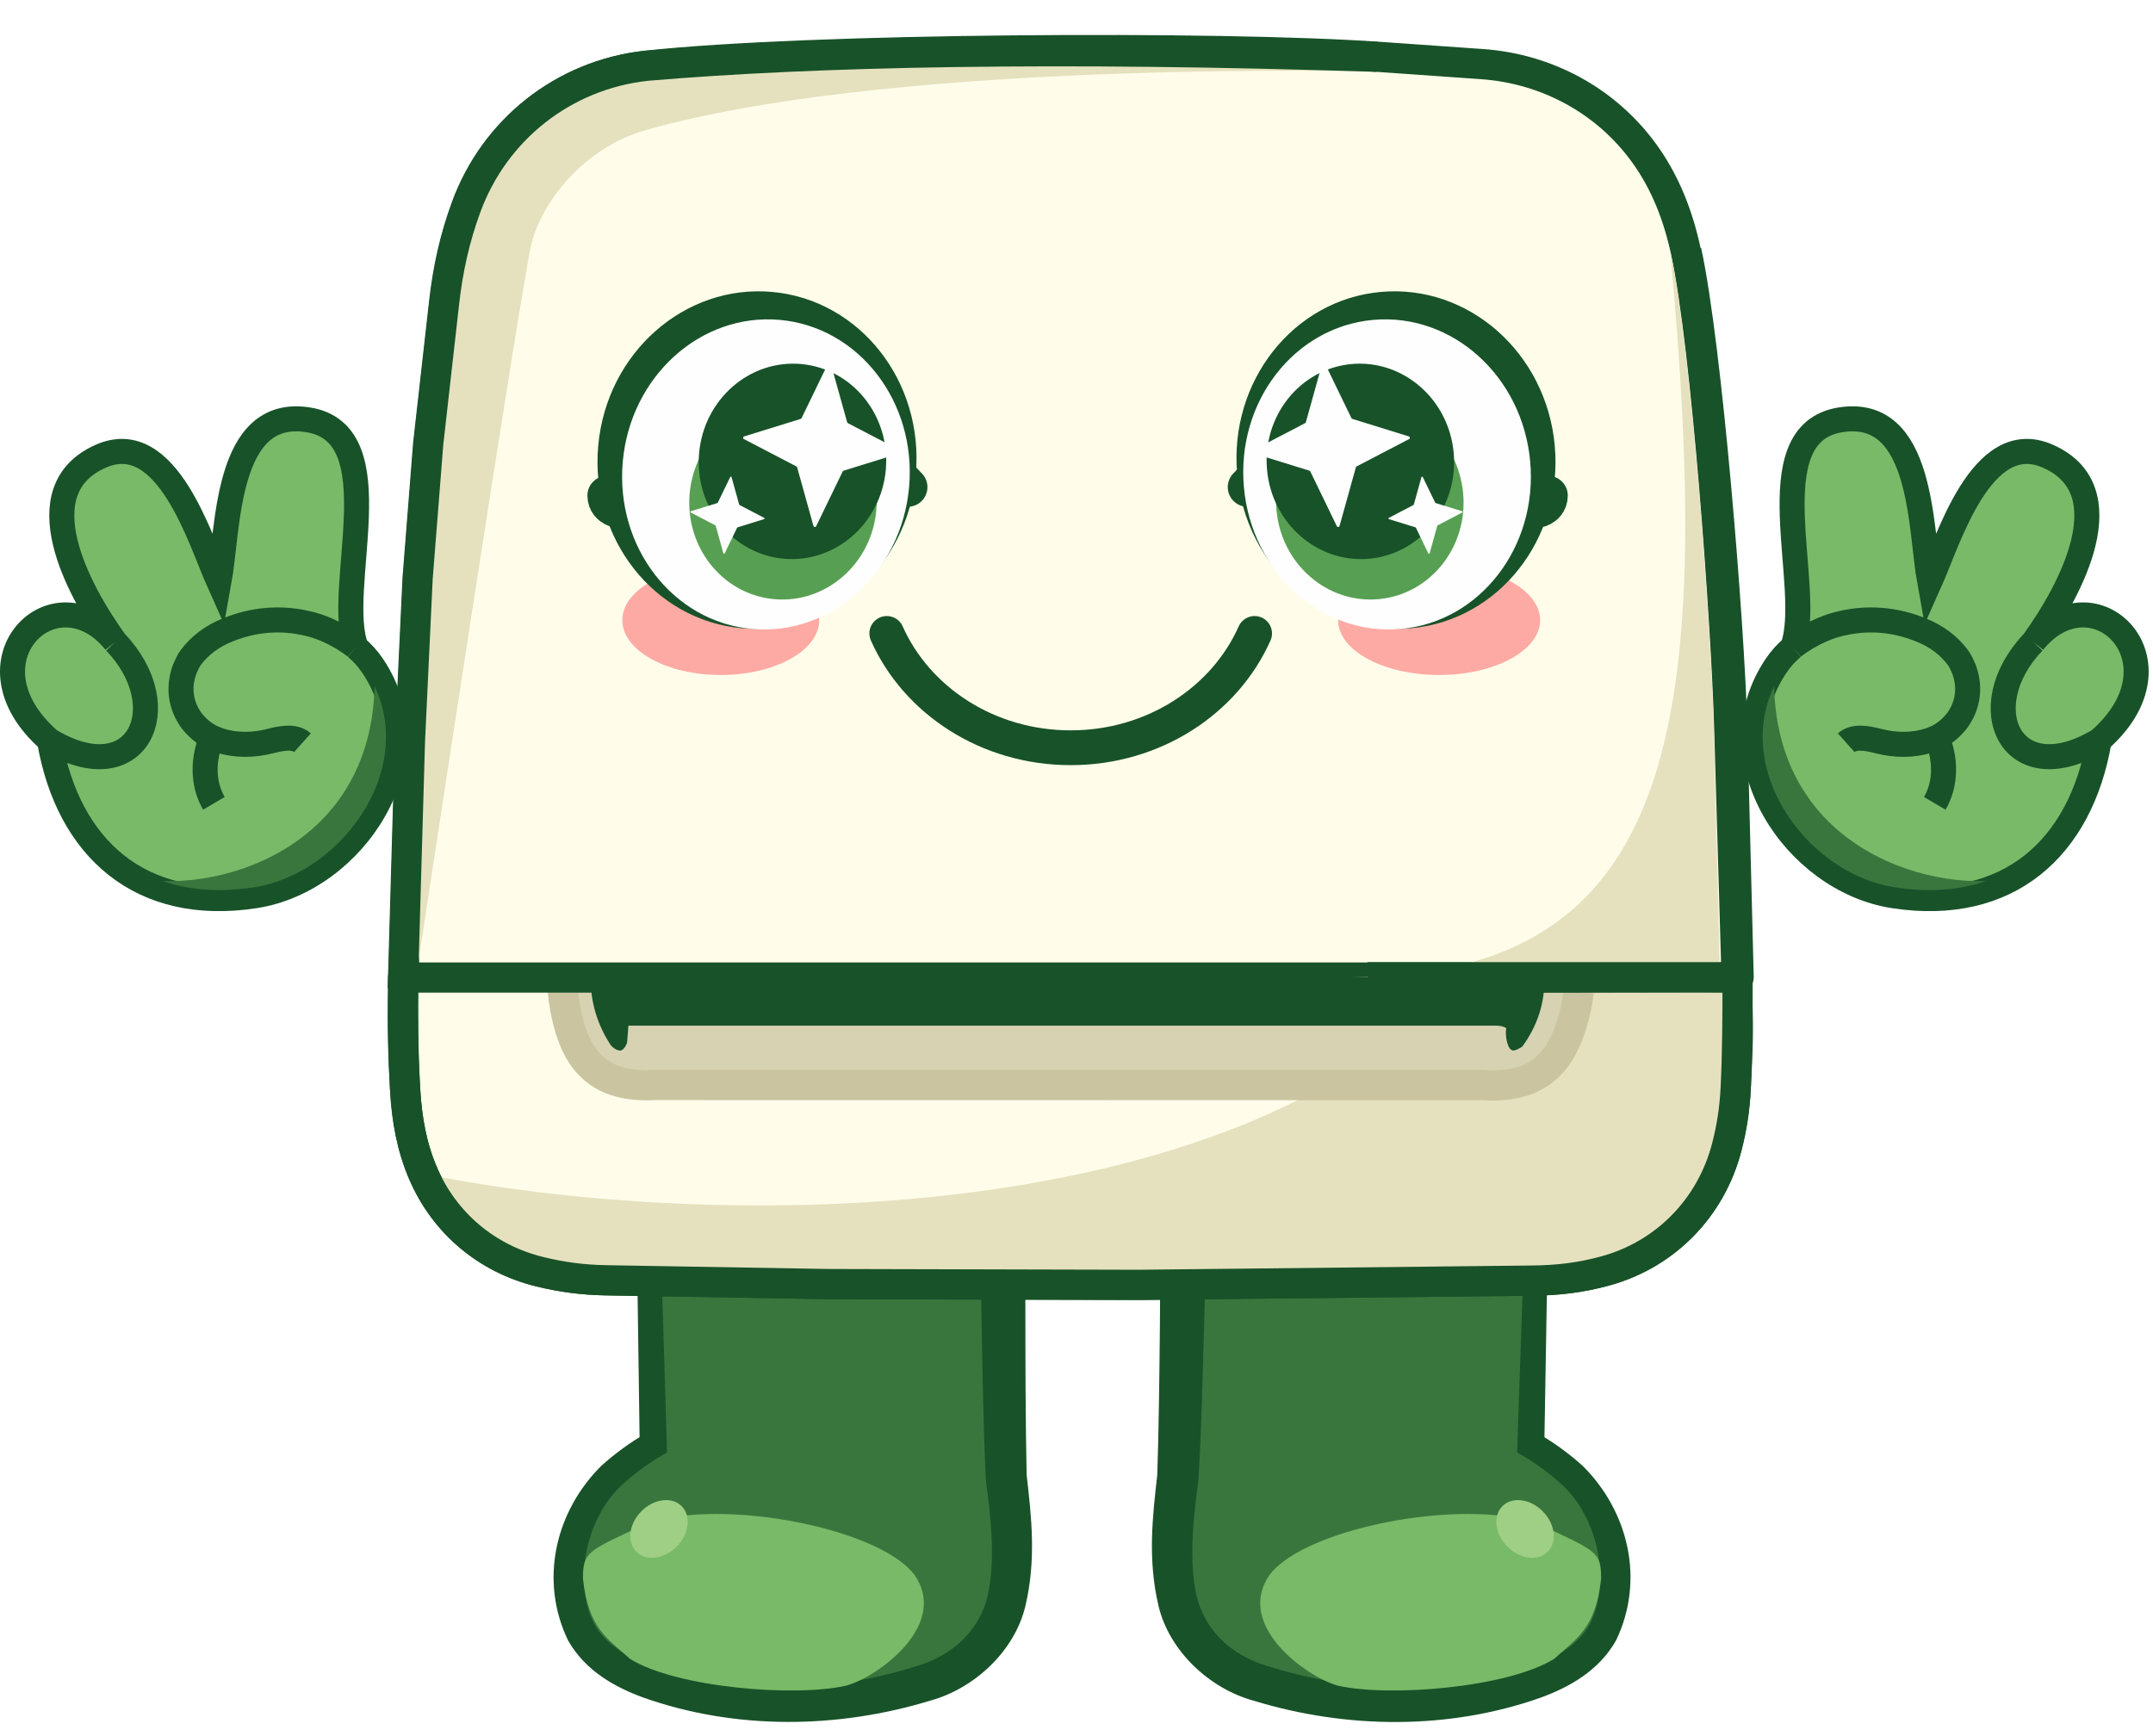
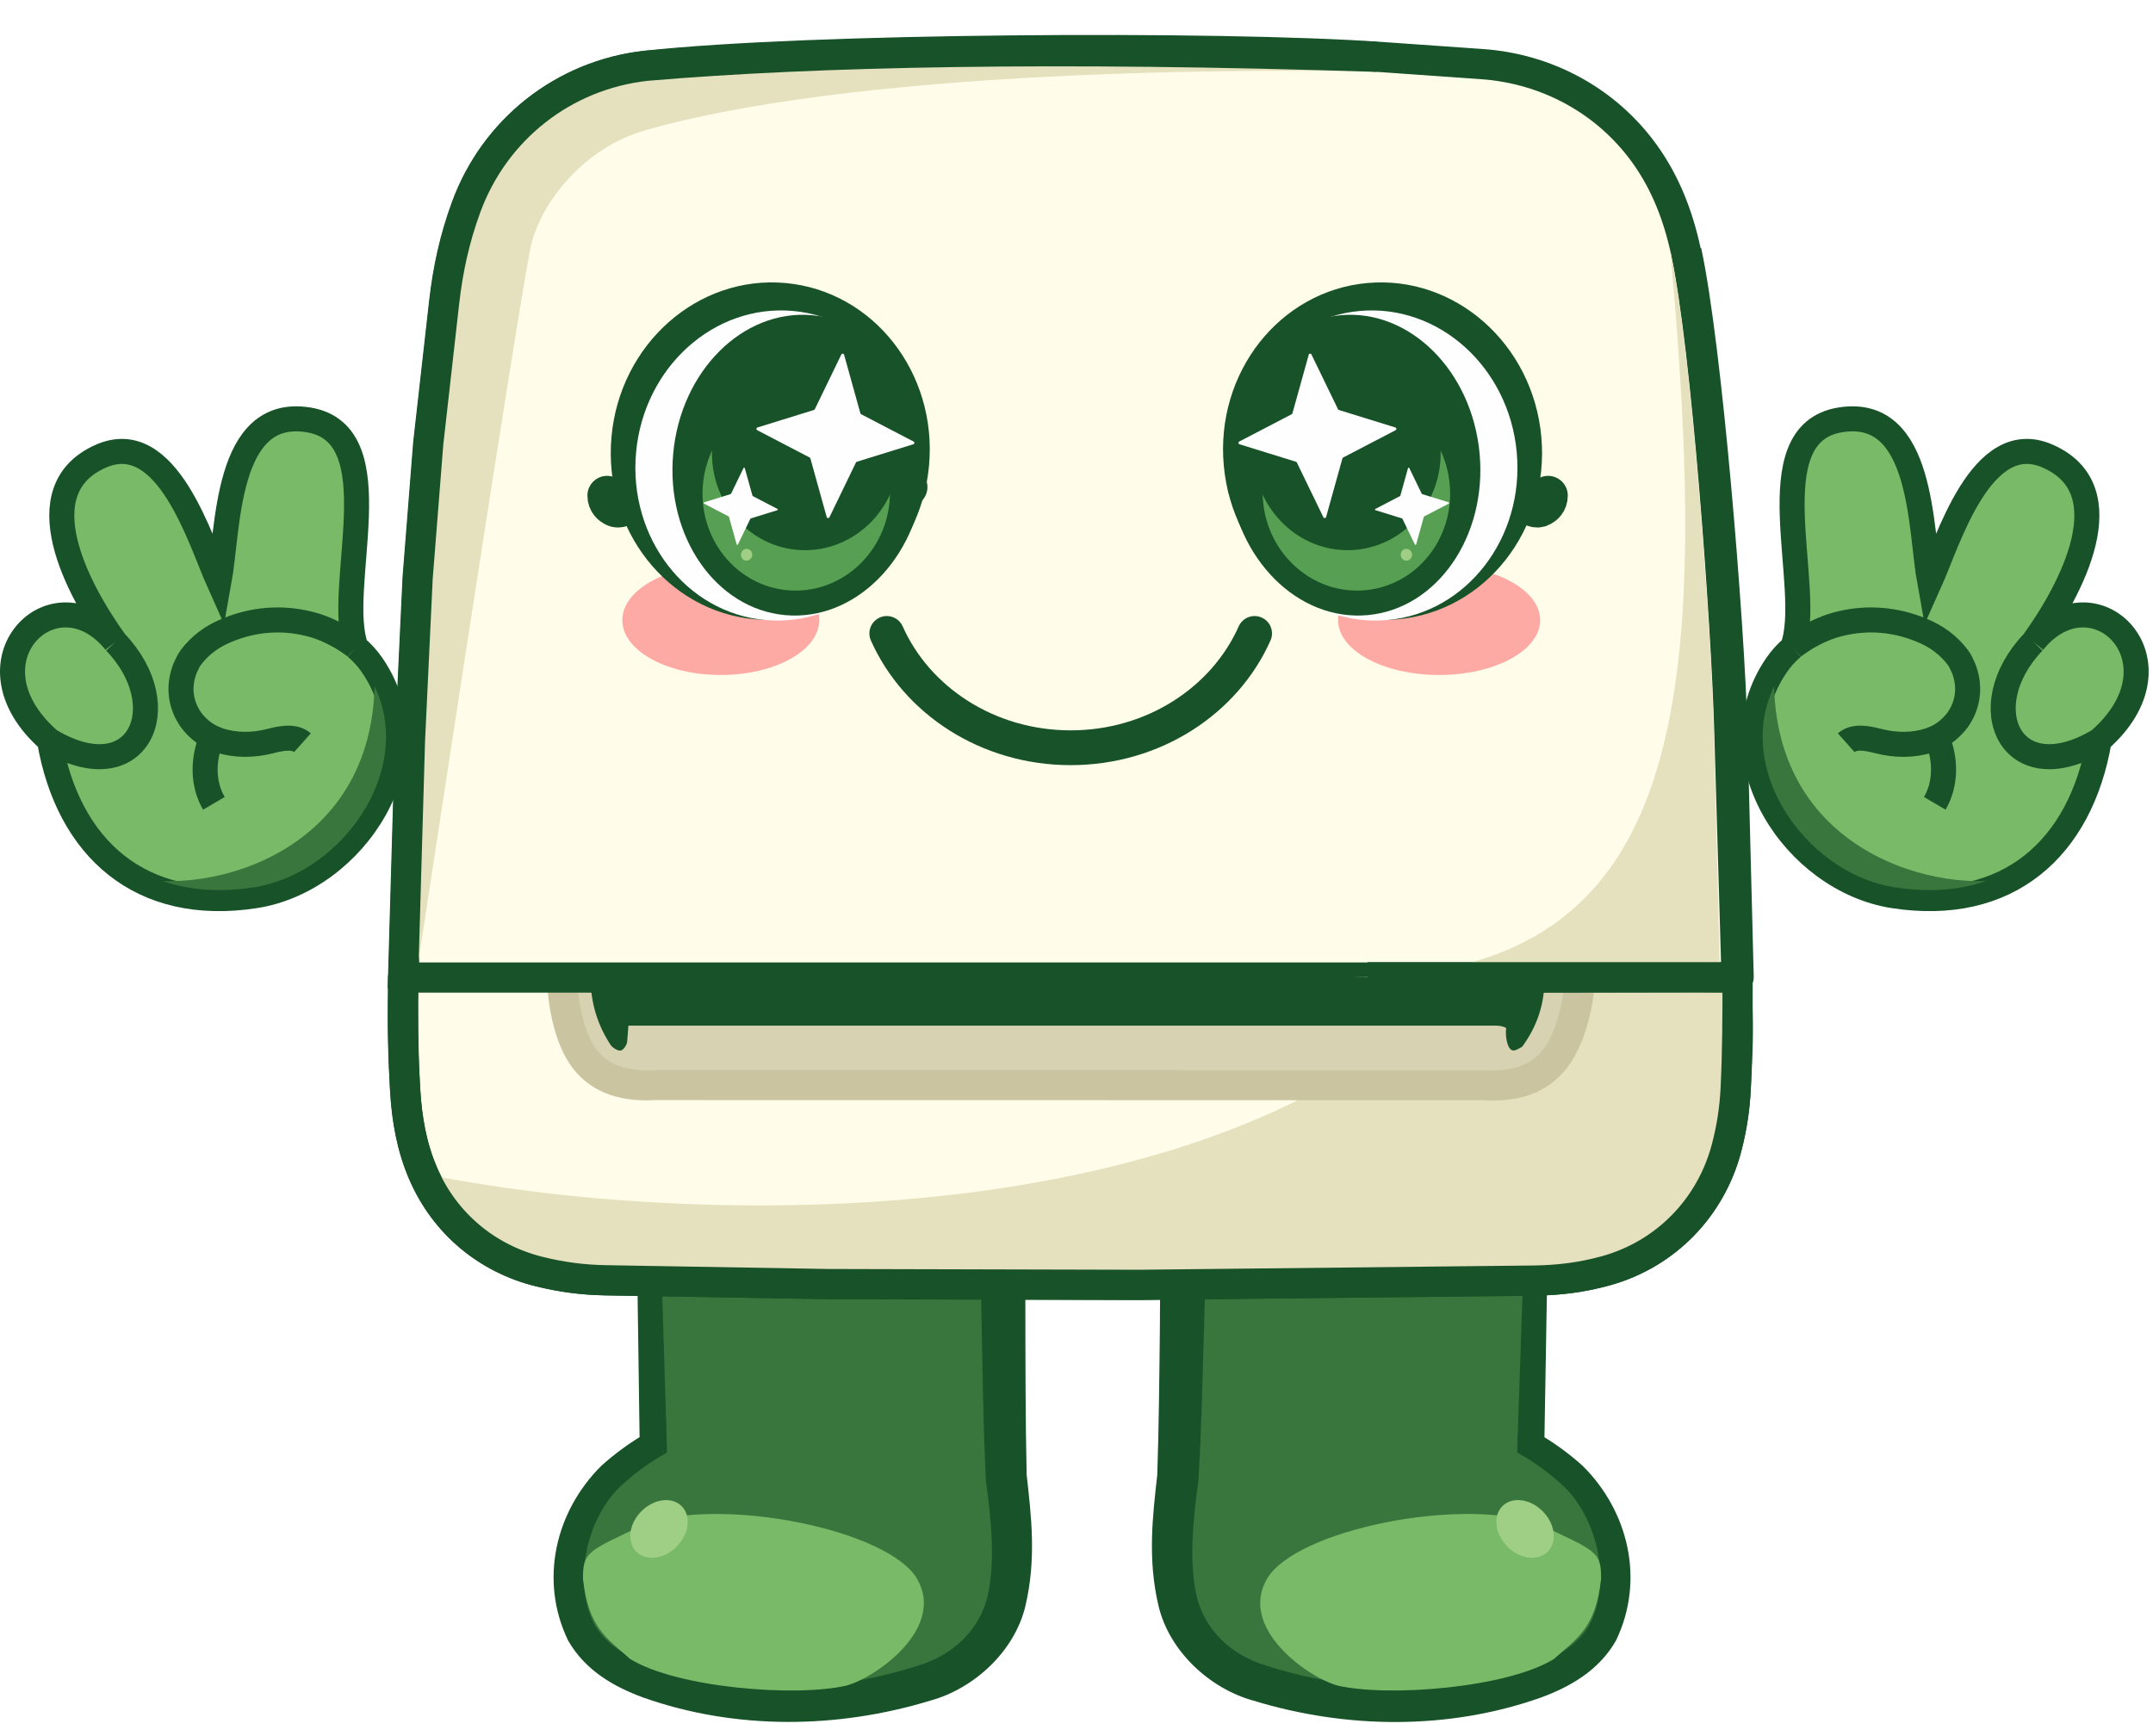
<svg xmlns="http://www.w3.org/2000/svg" width="129" height="104" viewBox="0 0 129 104" fill="none">
  <path d="M60.291 88.54C60.209 87.945 60.023 73.374 60.133 72.82L38.813 71.925L39.141 86.575C38.193 87.136 37.419 87.708 36.59 88.462C34.3 90.545 33.269 95.031 34.849 97.858C35.646 99.281 37.274 100.258 38.866 100.808C44.163 102.638 50.099 102.521 55.417 100.844C57.872 100.069 59.651 98.437 60.311 95.921C60.856 93.841 60.584 90.675 60.291 88.54Z" fill="#39763D" />
  <path d="M61.472 73.087C60.58 72.909 59.687 72.731 58.795 72.552C58.686 74.775 58.78 76.137 58.791 77.913C58.861 81.511 58.891 84.865 59.069 88.708C59.396 91.059 59.642 93.574 59.178 95.623C58.707 97.64 57.145 99.142 55.083 99.785C49.966 101.445 44.288 101.603 39.182 99.892C37.729 99.404 36.325 98.565 35.657 97.406C34.301 94.934 35.078 91.1 37.155 89.084C37.898 88.392 38.685 87.797 39.556 87.275L39.962 87.04L39.955 86.557C39.805 81.674 39.654 76.792 39.504 71.91L38.785 72.616C44.2 72.797 49.615 72.979 55.03 73.161C56.724 73.218 58.418 73.274 60.112 73.331C60.126 72.99 60.141 72.649 60.155 72.308C58.462 72.223 56.769 72.138 55.077 72.053C49.665 71.78 44.254 71.508 38.843 71.235L38.1 71.21L38.123 71.941C38.191 76.825 38.259 81.709 38.328 86.593L38.727 85.874C37.769 86.425 36.845 87.099 36.024 87.84C33.294 90.552 32.286 94.678 34.041 98.309C35.086 100.132 36.837 101.096 38.55 101.724C44.078 103.675 50.183 103.602 55.751 101.902C58.335 101.195 60.791 98.978 61.443 96.218C62.096 93.424 61.799 90.904 61.513 88.372C61.441 85.132 61.438 81.386 61.436 77.893C61.435 76.285 61.447 74.228 61.472 73.087ZM58.795 72.552L61.472 73.087L61.611 72.357L60.155 72.308L60.112 73.331L58.795 72.552Z" fill="#185229" />
  <path d="M50.718 101.005C52.545 100.494 56.662 97.547 54.946 94.605C53.231 91.663 43.248 89.655 38.663 91.327C35.214 92.954 34.928 92.958 34.929 94.605C35.268 97.536 36.295 98.106 37.754 99.41C40.556 101.139 47.65 101.709 50.718 101.005Z" fill="#78BA68" />
  <ellipse cx="39.487" cy="91.619" rx="1.498" ry="1.925" transform="rotate(44.502 39.4874 91.6186)" fill="#9ECF84" />
  <path d="M70.573 88.542C70.655 87.947 70.951 75.265 70.841 74.712L92.05 73.855L91.722 86.577C92.671 87.138 93.445 87.71 94.274 88.464C96.564 90.547 97.595 95.033 96.015 97.86C95.218 99.283 93.59 100.26 91.998 100.81C86.701 102.64 80.765 102.523 75.447 100.845C72.992 100.071 71.213 98.439 70.553 95.922C70.007 93.843 70.28 90.677 70.573 88.542Z" fill="#39763D" />
  <path d="M69.502 74.979C70.394 74.801 71.287 74.623 72.179 74.444C72.279 76.622 72.167 77.905 72.141 79.621C72.05 82.652 71.995 85.466 71.806 88.711C71.478 91.062 71.232 93.576 71.694 95.623C72.164 97.637 73.722 99.138 75.782 99.781C80.898 101.442 86.575 101.602 91.681 99.894C93.135 99.406 94.539 98.567 95.207 97.408C96.565 94.936 95.79 91.102 93.712 89.082C92.969 88.39 92.181 87.794 91.311 87.272L90.906 87.038L90.915 86.556C91.061 82.316 91.207 78.077 91.353 73.837L92.079 74.552C86.635 74.724 81.191 74.896 75.747 75.069C74.118 75.12 72.49 75.172 70.861 75.223C70.847 74.882 70.834 74.541 70.82 74.2C72.447 74.12 74.075 74.04 75.702 73.96C81.142 73.693 86.582 73.426 92.022 73.159L92.773 73.135L92.747 73.873C92.675 78.115 92.603 82.356 92.53 86.597L92.134 85.881C93.092 86.432 94.016 87.105 94.837 87.846C97.566 90.555 98.575 94.68 96.822 98.311C95.778 100.133 94.027 101.098 92.314 101.726C86.787 103.679 80.681 103.609 75.111 101.91C72.525 101.203 70.066 98.984 69.412 96.222C68.757 93.426 69.055 90.905 69.34 88.373C69.431 85.676 69.465 82.508 69.496 79.573C69.512 78.033 69.519 76.031 69.502 74.979ZM72.179 74.444L69.502 74.979L69.362 74.246L70.82 74.2L70.861 75.223L72.179 74.444Z" fill="#185229" />
  <path d="M80.144 101.005C78.318 100.494 74.2 97.547 75.916 94.605C77.632 91.663 87.614 89.655 92.2 91.327C95.648 92.954 95.935 92.958 95.933 94.605C95.594 97.536 94.567 98.106 93.109 99.41C90.306 101.139 83.212 101.709 80.144 101.005Z" fill="#78BA68" />
  <ellipse cx="1.498" cy="1.925" rx="1.498" ry="1.925" transform="matrix(-0.713227 0.700934 0.700934 0.713227 91.0938 89.1953)" fill="#9ECF84" />
  <path d="M49.607 76.946L36.313 76.719C34.92 76.695 33.649 76.527 32.323 76.2C29.177 75.424 26.647 73.306 25.361 70.331C24.67 68.733 24.381 67.075 24.277 65.327C24.157 63.302 24.097 61.406 24.155 59.362L24.584 44.473L25.044 34.704L25.679 26.623L26.632 18.149C26.857 16.155 27.259 14.314 27.944 12.438C29.645 7.774 33.776 4.485 38.741 3.938C48.337 2.881 73.031 2.732 82.74 3.416L88.801 3.842C92.682 4.116 96.244 6.036 98.528 9.203C99.798 10.965 100.552 12.938 101.01 15.055C102.25 20.792 103.426 37.331 103.61 43.582L104.113 60.692C104.159 62.258 104.074 63.689 103.999 65.227C103.939 66.441 103.766 67.572 103.463 68.741C102.526 72.355 99.81 75.159 96.201 76.154C94.761 76.552 93.374 76.722 91.831 76.739L68.241 76.994L49.609 76.946H49.607Z" fill="#FFFDEA" stroke="#185229" stroke-width="1.81" stroke-linejoin="round" />
  <path d="M36.316 76.718L49.609 76.945H49.611L68.243 76.992L91.833 76.737C93.376 76.721 94.763 76.55 96.204 76.153C99.812 75.158 102.529 72.354 103.465 68.74C103.768 67.57 103.942 66.44 104.001 65.226C104.109 63.008 104.115 60.798 104.115 58.578L101.845 58.562L87.76 58.578C73.535 74.206 41.583 73.649 25.363 70.33C26.65 73.305 29.18 75.423 32.326 76.199C33.651 76.526 34.922 76.694 36.316 76.718Z" fill="#E5E1BE" />
  <path d="M39.24 65.019C37.575 65.11 35.989 64.789 34.96 63.36C34.217 62.329 33.851 60.746 33.721 59.406H94.597C94.43 60.742 93.976 62.358 93.225 63.367C92.153 64.804 90.601 65.125 88.926 65.026L39.24 65.019Z" fill="#D6D2B2" />
  <path d="M33.721 59.371C33.721 59.371 33.723 59.393 33.724 59.404C33.854 60.744 34.22 62.326 34.963 63.358C35.992 64.787 37.578 65.107 39.244 65.017L88.929 65.024C90.605 65.123 92.156 64.802 93.228 63.364C93.98 62.356 94.433 60.74 94.6 59.404" stroke="#CAC5A0" stroke-width="1.81" stroke-linejoin="round" />
  <path d="M91.208 62.716C92.086 61.52 92.588 60.097 92.523 58.566L35.391 58.562C35.372 60.044 35.798 61.429 36.61 62.652C36.754 62.813 36.982 62.958 37.173 62.953C37.343 62.949 37.563 62.606 37.577 62.425L37.652 61.459H89.63C89.876 61.459 90.141 61.517 90.247 61.613C90.173 62.029 90.303 62.971 90.696 62.948C90.828 62.941 91.042 62.822 91.208 62.716Z" fill="#185229" />
  <path d="M35.391 58.575H26.413H24.153C24.153 60.829 24.141 63.073 24.275 65.326C24.378 67.074 24.667 68.732 25.358 70.33C26.645 73.305 29.174 75.423 32.321 76.199C33.646 76.526 34.917 76.694 36.31 76.718L49.604 76.945H49.606L68.238 76.992L91.828 76.737C93.371 76.721 94.758 76.55 96.199 76.153C99.807 75.158 102.524 72.354 103.46 68.74C103.763 67.57 103.936 66.44 103.996 65.226C104.104 63.008 104.11 60.798 104.11 58.578L101.84 58.562L92.522 58.578H35.391" stroke="#185229" stroke-width="1.81" stroke-linejoin="round" />
  <path d="M102.68 43.515C102.496 37.278 101.32 20.775 100.079 15.051C102.68 43.515 100.528 58.564 80.833 58.564H103.062L102.68 43.515Z" fill="#E5E1BE" />
  <path d="M101.042 15.051C102.283 20.775 103.606 37.275 103.789 43.512L104.172 58.561H81.942" stroke="#185229" stroke-width="1.811" stroke-linejoin="round" />
  <path d="M24.557 44.377L25.017 57.984C25.017 57.984 31.247 16.902 31.859 14.54C32.471 12.178 34.896 8.868 38.719 7.789C52.903 3.783 78.767 4.258 81.512 4.258C66.206 1.893 48.319 2.877 38.719 3.931C33.752 4.477 29.619 7.758 27.918 12.412C27.233 14.284 26.83 16.121 26.605 18.11L25.652 26.566L25.017 34.629L24.557 44.377Z" fill="#E5E1BE" />
  <path d="M24.133 59.243L24.562 44.387L25.022 34.639L25.657 26.576L26.61 18.12C26.835 16.131 27.238 14.294 27.923 12.422C29.624 7.768 33.758 4.487 38.724 3.941C48.835 3.076 63.305 2.778 82.493 3.402" stroke="#185229" stroke-width="1.811" stroke-linejoin="round" />
  <path d="M53.133 37.957C54.921 41.978 59.181 44.807 64.152 44.807C69.123 44.807 73.383 41.978 75.171 37.957" stroke="#185229" stroke-width="2.085" stroke-linecap="round" class="m-mouth" />
  <path d="M54.389 29.188L54.307 29.106L54.123 28.91C53.081 27.831 50.252 24.887 46.535 24.887C42.559 24.887 39.479 28.222 38.59 29.164C38.151 29.63 37.356 30.694 36.798 30.372C36.634 30.284 36.375 30.091 36.375 29.694" stroke="#185229" stroke-width="2.359" stroke-linecap="round" class="m-eye m-eye-l" />
  <path d="M74.743 29.188L74.825 29.106L75.009 28.91C76.05 27.831 78.88 24.887 82.597 24.887C86.573 24.887 89.653 28.222 90.541 29.164C90.981 29.63 91.776 30.694 92.334 30.372C92.498 30.284 92.757 30.091 92.757 29.694" stroke="#185229" stroke-width="2.359" stroke-linecap="round" class="m-eye m-eye-r" />
  <path d="M86.226 40.447C89.57 40.447 92.281 38.976 92.281 37.161C92.281 35.346 89.57 33.875 86.226 33.875C82.882 33.875 80.172 35.346 80.172 37.161C80.172 38.976 82.882 40.447 86.226 40.447Z" fill="#FEAAA4" class="m-cheek m-cheek-r" />
  <path d="M43.186 40.447C46.444 40.447 49.085 38.976 49.085 37.161C49.085 35.346 46.444 33.875 43.186 33.875C39.928 33.875 37.287 35.346 37.287 37.161C37.287 38.976 39.928 40.447 43.186 40.447Z" fill="#FEAAA4" class="m-cheek m-cheek-l" />
  <g class="m-hand m-hand-l">
    <path d="M21.333 38.788C21.719 39.122 22.025 39.458 22.31 39.875C26.083 45.41 21.233 52.759 15.275 53.677C8.461 54.727 4.073 50.864 2.963 44.364C-2.445 39.635 3.315 34.022 6.905 38.468C4.641 35.331 1.447 29.343 6.057 27.329C10.03 25.593 12.021 32.441 13.119 34.889C13.698 31.703 13.48 24.373 18.456 25.156C23.666 25.975 20.007 35.255 21.333 38.788Z" fill="#78BA68" />
    <path d="M2.963 44.364C4.073 50.864 8.461 54.727 15.275 53.677C21.233 52.759 26.083 45.41 22.31 39.875C22.025 39.458 21.719 39.122 21.333 38.788M2.963 44.364C-2.445 39.635 3.315 34.022 6.905 38.468M2.963 44.364C8.217 47.517 10.653 42.387 6.905 38.468M6.905 38.468C4.641 35.331 1.447 29.343 6.057 27.329C10.03 25.593 12.021 32.441 13.119 34.889C13.698 31.703 13.48 24.373 18.456 25.156C23.666 25.975 20.007 35.255 21.333 38.788M21.333 38.788C21.156 38.628 20.695 38.33 20.486 38.201C19.812 37.819 19.184 37.536 18.456 37.367C16.827 36.973 15.155 37.118 13.61 37.762C12.733 38.115 11.988 38.652 11.413 39.423C11.31 39.556 11.148 39.906 11.08 40.065C10.745 40.946 10.763 41.837 11.174 42.687C11.242 42.81 11.396 43.081 11.475 43.178C11.827 43.622 12.197 43.938 12.696 44.188M18.122 44.506C17.639 44.074 16.829 44.245 16.21 44.404C15.183 44.668 14.133 44.685 13.119 44.361L12.696 44.188M12.816 48.138C12.113 46.941 12.157 45.423 12.696 44.188" stroke="#185229" stroke-width="1.5" />
    <path d="M7.997 52.547C9.947 53.688 12.394 54.123 15.275 53.679C21.166 52.771 25.972 45.578 22.435 40.066C22.871 51.262 12.251 53.679 7.997 52.547Z" fill="#39763D" />
    <path d="M7.997 52.547C9.947 53.688 12.394 54.123 15.275 53.679C21.166 52.771 25.972 45.578 22.435 40.066" stroke="#185229" stroke-width="1.024" />
  </g>
  <g class="m-hand m-hand-r">
    <path d="M107.407 38.788C107.021 39.122 106.715 39.458 106.431 39.875C102.658 45.41 107.507 52.759 113.465 53.677C120.279 54.727 124.668 50.864 125.777 44.364C131.185 39.635 125.426 34.022 121.835 38.468C124.1 35.331 127.293 29.343 122.683 27.329C118.711 25.593 116.72 32.441 115.621 34.889C115.042 31.703 115.26 24.373 110.284 25.156C105.074 25.975 108.733 35.255 107.407 38.788Z" fill="#78BA68" />
    <path d="M125.777 44.364C124.668 50.864 120.279 54.727 113.465 53.677C107.507 52.759 102.658 45.41 106.431 39.875C106.715 39.458 107.021 39.122 107.407 38.788M125.777 44.364C131.185 39.635 125.426 34.022 121.835 38.468M125.777 44.364C120.523 47.517 118.087 42.387 121.835 38.468M121.835 38.468C124.1 35.331 127.293 29.343 122.683 27.329C118.711 25.593 116.72 32.441 115.621 34.889C115.042 31.703 115.26 24.373 110.284 25.156C105.074 25.975 108.733 35.255 107.407 38.788M107.407 38.788C107.584 38.628 108.045 38.33 108.254 38.201C108.929 37.819 109.556 37.536 110.284 37.367C111.913 36.973 113.585 37.118 115.13 37.762C116.007 38.115 116.752 38.652 117.327 39.423C117.431 39.556 117.592 39.906 117.66 40.065C117.995 40.946 117.977 41.837 117.566 42.687C117.499 42.81 117.344 43.081 117.265 43.178C116.913 43.622 116.543 43.938 116.044 44.188M110.618 44.506C111.102 44.074 111.911 44.245 112.531 44.404C113.557 44.668 114.608 44.685 115.621 44.361L116.044 44.188M115.925 48.138C116.627 46.941 116.584 45.423 116.044 44.188" stroke="#185229" stroke-width="1.5" />
    <path d="M120.743 52.547C118.794 53.688 116.346 54.123 113.465 53.679C107.575 52.771 102.768 45.578 106.305 40.066C105.869 51.262 116.49 53.679 120.743 52.547Z" fill="#39763D" />
    <path d="M120.743 52.547C118.794 53.688 116.346 54.123 113.465 53.679C107.575 52.771 102.768 45.578 106.305 40.066" stroke="#185229" stroke-width="1.024" />
  </g>
-   <g class="m-eye-open m-eye-open-l" transform="translate(4.9 4.3)">
-     <path d="M49.97 24.127C49.469 29.692 44.803 33.819 39.549 33.346C34.294 32.872 30.442 27.977 30.943 22.412C31.445 16.847 36.111 12.72 41.365 13.193C46.619 13.667 50.472 18.562 49.97 24.127Z" fill="#185229" />
-     <path d="M49.569 24.901C49.108 30.015 44.894 33.815 40.157 33.388C35.421 32.961 31.954 28.469 32.415 23.355C32.876 18.241 37.09 14.442 41.827 14.869C46.563 15.296 50.03 19.787 49.569 24.901Z" fill="#FEFEFE" />
-     <path d="M47.607 26.274C47.317 29.495 44.578 31.882 41.489 31.603C38.401 31.325 36.132 28.488 36.422 25.266C36.713 22.044 39.452 19.658 42.541 19.936C45.629 20.215 47.898 23.052 47.607 26.274Z" fill="#57A053" />
-     <path d="M48.174 23.852C47.883 27.074 45.144 29.46 42.056 29.181C38.967 28.903 36.699 26.066 36.989 22.844C37.279 19.622 40.018 17.236 43.107 17.514C46.196 17.793 48.464 20.63 48.174 23.852Z" fill="#185229" />
-     <path d="M44.717 17.475C44.752 17.403 44.858 17.412 44.879 17.49L45.858 21.002C45.864 21.026 45.88 21.045 45.901 21.056L49.046 22.694C49.115 22.73 49.106 22.832 49.032 22.855L45.645 23.904C45.621 23.911 45.602 23.928 45.592 23.95L44.002 27.23C43.966 27.303 43.861 27.293 43.839 27.216L42.861 23.703C42.854 23.68 42.839 23.66 42.817 23.649L39.672 22.011C39.603 21.975 39.612 21.874 39.687 21.851L43.074 20.801C43.097 20.794 43.116 20.778 43.126 20.756L44.717 17.475Z" fill="#FEFEFE" />
-     <path d="M38.855 24.28C38.871 24.246 38.921 24.251 38.931 24.287L39.39 25.937C39.393 25.948 39.401 25.957 39.411 25.962L40.888 26.732C40.92 26.748 40.916 26.796 40.881 26.807L39.29 27.3C39.279 27.303 39.271 27.311 39.266 27.321L38.519 28.862C38.502 28.896 38.453 28.892 38.442 28.855L37.983 27.206C37.98 27.195 37.972 27.185 37.962 27.18L36.485 26.411C36.453 26.394 36.457 26.346 36.492 26.335L38.083 25.843C38.094 25.839 38.103 25.832 38.108 25.821L38.855 24.28Z" fill="#FEFEFE" />
-   </g>
-   <g class="m-eye-open m-eye-open-r" transform="translate(6.5 4.3)">
-     <path d="M67.629 24.127C68.131 29.692 72.797 33.819 78.051 33.346C83.305 32.872 87.158 27.977 86.656 22.412C86.155 16.847 81.489 12.72 76.235 13.193C70.981 13.667 67.128 18.562 67.629 24.127Z" fill="#185229" />
-     <path d="M68.031 24.901C68.492 30.015 72.705 33.815 77.442 33.388C82.179 32.961 85.645 28.469 85.184 23.355C84.724 18.241 80.51 14.442 75.773 14.869C71.036 15.296 67.57 19.787 68.031 24.901Z" fill="#FEFEFE" />
-     <path d="M69.983 26.274C70.273 29.495 73.012 31.882 76.101 31.603C79.189 31.325 81.458 28.488 81.167 25.266C80.877 22.044 78.138 19.658 75.049 19.936C71.961 20.215 69.692 23.052 69.983 26.274Z" fill="#57A053" />
-     <path d="M69.416 23.852C69.707 27.074 72.446 29.46 75.534 29.181C78.623 28.903 80.891 26.066 80.601 22.844C80.311 19.622 77.571 17.236 74.483 17.514C71.394 17.793 69.126 20.63 69.416 23.852Z" fill="#185229" />
-     <path d="M72.883 17.475C72.848 17.403 72.742 17.412 72.72 17.49L71.742 21.002C71.736 21.026 71.72 21.045 71.698 21.056L68.553 22.694C68.484 22.73 68.493 22.832 68.568 22.855L71.955 23.904C71.978 23.911 71.997 23.928 72.008 23.95L73.598 27.23C73.633 27.303 73.739 27.293 73.761 27.216L74.739 23.703C74.745 23.68 74.761 23.66 74.783 23.649L77.927 22.011C77.997 21.975 77.987 21.874 77.913 21.851L74.526 20.801C74.503 20.794 74.484 20.778 74.473 20.756L72.883 17.475Z" fill="#FEFEFE" />
-     <path d="M78.745 24.28C78.728 24.246 78.679 24.251 78.669 24.287L78.209 25.937C78.206 25.948 78.199 25.957 78.189 25.962L76.712 26.732C76.679 26.748 76.683 26.796 76.719 26.807L78.309 27.3C78.32 27.303 78.329 27.311 78.334 27.321L79.081 28.862C79.097 28.896 79.147 28.892 79.157 28.855L79.617 27.206C79.62 27.195 79.627 27.185 79.637 27.18L81.114 26.411C81.147 26.394 81.142 26.346 81.107 26.335L79.517 25.843C79.506 25.839 79.497 25.832 79.492 25.821L78.745 24.28Z" fill="#FEFEFE" />
+   <g class="m-eye-open" transform="translate(32.55 13.1)">
+     <path d="M23.115 14.792C22.613 20.357 17.947 24.485 12.693 24.011C7.439 23.538 3.586 18.642 4.088 13.077C4.589 7.512 9.255 3.385 14.509 3.859C19.764 4.332 23.616 9.227 23.115 14.792Z" fill="#185229" />
+     <path d="M22.713 15.566C22.253 20.68 18.039 24.48 13.302 24.053C8.565 23.626 5.099 19.135 5.56 14.021C6.021 8.907 10.234 5.107 14.971 5.534C19.708 5.961 23.174 10.453 22.713 15.566Z" fill="#FEFEFE" />
+     <ellipse cx="15.308" cy="14.774" rx="7.554" ry="9.022" transform="rotate(5.14962 15.3084 14.774)" fill="#185229" />
+     <path d="M20.752 16.939C20.461 20.161 17.722 22.547 14.634 22.268C11.545 21.99 9.277 19.153 9.567 15.931C9.857 12.709 12.597 10.323 15.685 10.601C18.774 10.88 21.042 13.717 20.752 16.939Z" fill="#57A053" />
+     <path d="M21.318 14.517C21.028 17.739 18.289 20.125 15.2 19.847C12.111 19.568 9.843 16.731 10.133 13.509C10.424 10.287 13.163 7.901 16.252 8.18C19.34 8.458 21.608 11.295 21.318 14.517Z" fill="#185229" />
+     <path d="M17.861 8.14C17.896 8.068 18.002 8.078 18.024 8.155L19.002 11.668C19.009 11.691 19.024 11.71 19.046 11.722L22.191 13.36C22.26 13.395 22.251 13.497 22.176 13.52L18.789 14.569C18.766 14.577 18.747 14.593 18.736 14.615L17.146 17.896C17.111 17.968 17.005 17.959 16.983 17.881L16.005 14.369C15.999 14.345 15.983 14.326 15.962 14.315L12.817 12.677C12.748 12.641 12.757 12.539 12.831 12.516L16.218 11.467C16.241 11.46 16.26 11.443 16.271 11.421L17.861 8.14Z" fill="#FEFEFE" />
+     <path d="M11.999 14.946C12.016 14.912 12.065 14.916 12.075 14.953L12.535 16.602C12.538 16.613 12.545 16.622 12.555 16.628L14.033 17.397C14.065 17.414 14.061 17.462 14.026 17.472L12.435 17.965C12.424 17.968 12.415 17.976 12.41 17.986L11.663 19.527C11.647 19.561 11.597 19.557 11.587 19.52L11.127 17.871C11.124 17.86 11.117 17.851 11.107 17.846L9.63 17.076C9.597 17.059 9.602 17.012 9.637 17.001L11.227 16.508C11.238 16.505 11.247 16.497 11.252 16.487L11.999 14.946Z" fill="#FEFEFE" />
+     <ellipse cx="12.182" cy="20.142" rx="0.339" ry="0.354" transform="rotate(5.14962 12.1818 20.1415)" fill="#9ECF84" />
+     <path d="M40.774 14.792C41.276 20.357 45.941 24.485 51.196 24.011C56.45 23.538 60.302 18.642 59.801 13.077C59.299 7.512 54.633 3.385 49.379 3.859C44.125 4.332 40.272 9.227 40.774 14.792Z" fill="#185229" />
+     <path d="M41.175 15.566C41.636 20.68 45.85 24.48 50.587 24.053C55.324 23.626 58.79 19.135 58.329 14.021C57.868 8.907 53.654 5.107 48.918 5.534C44.181 5.961 40.714 10.453 41.175 15.566Z" fill="#FEFEFE" />
+     <ellipse cx="7.554" cy="9.022" rx="7.554" ry="9.022" transform="matrix(-0.995964 0.0897568 0.0897568 0.995964 55.2939 5.1106)" fill="#185229" />
+     <path d="M43.127 16.939C43.418 20.161 46.157 22.547 49.245 22.268C52.334 21.99 54.602 19.153 54.312 15.931C54.022 12.709 51.282 10.323 48.194 10.601C45.105 10.88 42.837 13.717 43.127 16.939Z" fill="#57A053" />
+     <path d="M42.561 14.517C42.851 17.739 45.59 20.125 48.679 19.847C51.767 19.568 54.036 16.731 53.745 13.509C53.455 10.287 50.716 7.901 47.627 8.18C44.539 8.458 42.27 11.295 42.561 14.517Z" fill="#185229" />
+     <path d="M46.027 8.14C45.992 8.068 45.886 8.078 45.865 8.155L44.887 11.668C44.88 11.691 44.864 11.71 44.843 11.722L41.698 13.36C41.629 13.395 41.638 13.497 41.712 13.52L45.1 14.569C45.123 14.577 45.142 14.593 45.152 14.615L46.743 17.896C46.778 17.968 46.884 17.959 46.905 17.881L47.883 14.369C47.89 14.345 47.906 14.326 47.927 14.315L51.072 12.677C51.141 12.641 51.132 12.539 51.057 12.516L47.67 11.467C47.647 11.46 47.628 11.443 47.618 11.421L46.027 8.14Z" fill="#FEFEFE" />
+     <path d="M51.889 14.946C51.873 14.912 51.823 14.916 51.813 14.953L51.354 16.602C51.351 16.613 51.343 16.622 51.333 16.628L49.856 17.397C49.824 17.414 49.828 17.462 49.863 17.472L51.454 17.965C51.465 17.968 51.474 17.976 51.478 17.986L52.225 19.527C52.242 19.561 52.292 19.557 52.302 19.52L52.761 17.871C52.764 17.86 52.772 17.851 52.782 17.846L54.259 17.076C54.291 17.059 54.287 17.012 54.252 17.001L52.661 16.508C52.65 16.505 52.641 16.497 52.636 16.487L51.889 14.946Z" fill="#FEFEFE" />
+     <ellipse cx="0.339" cy="0.354" rx="0.339" ry="0.354" transform="matrix(-0.995964 0.0897568 0.0897568 0.995964 52.0225 19.759)" fill="#9ECF84" />
  </g>
</svg>
